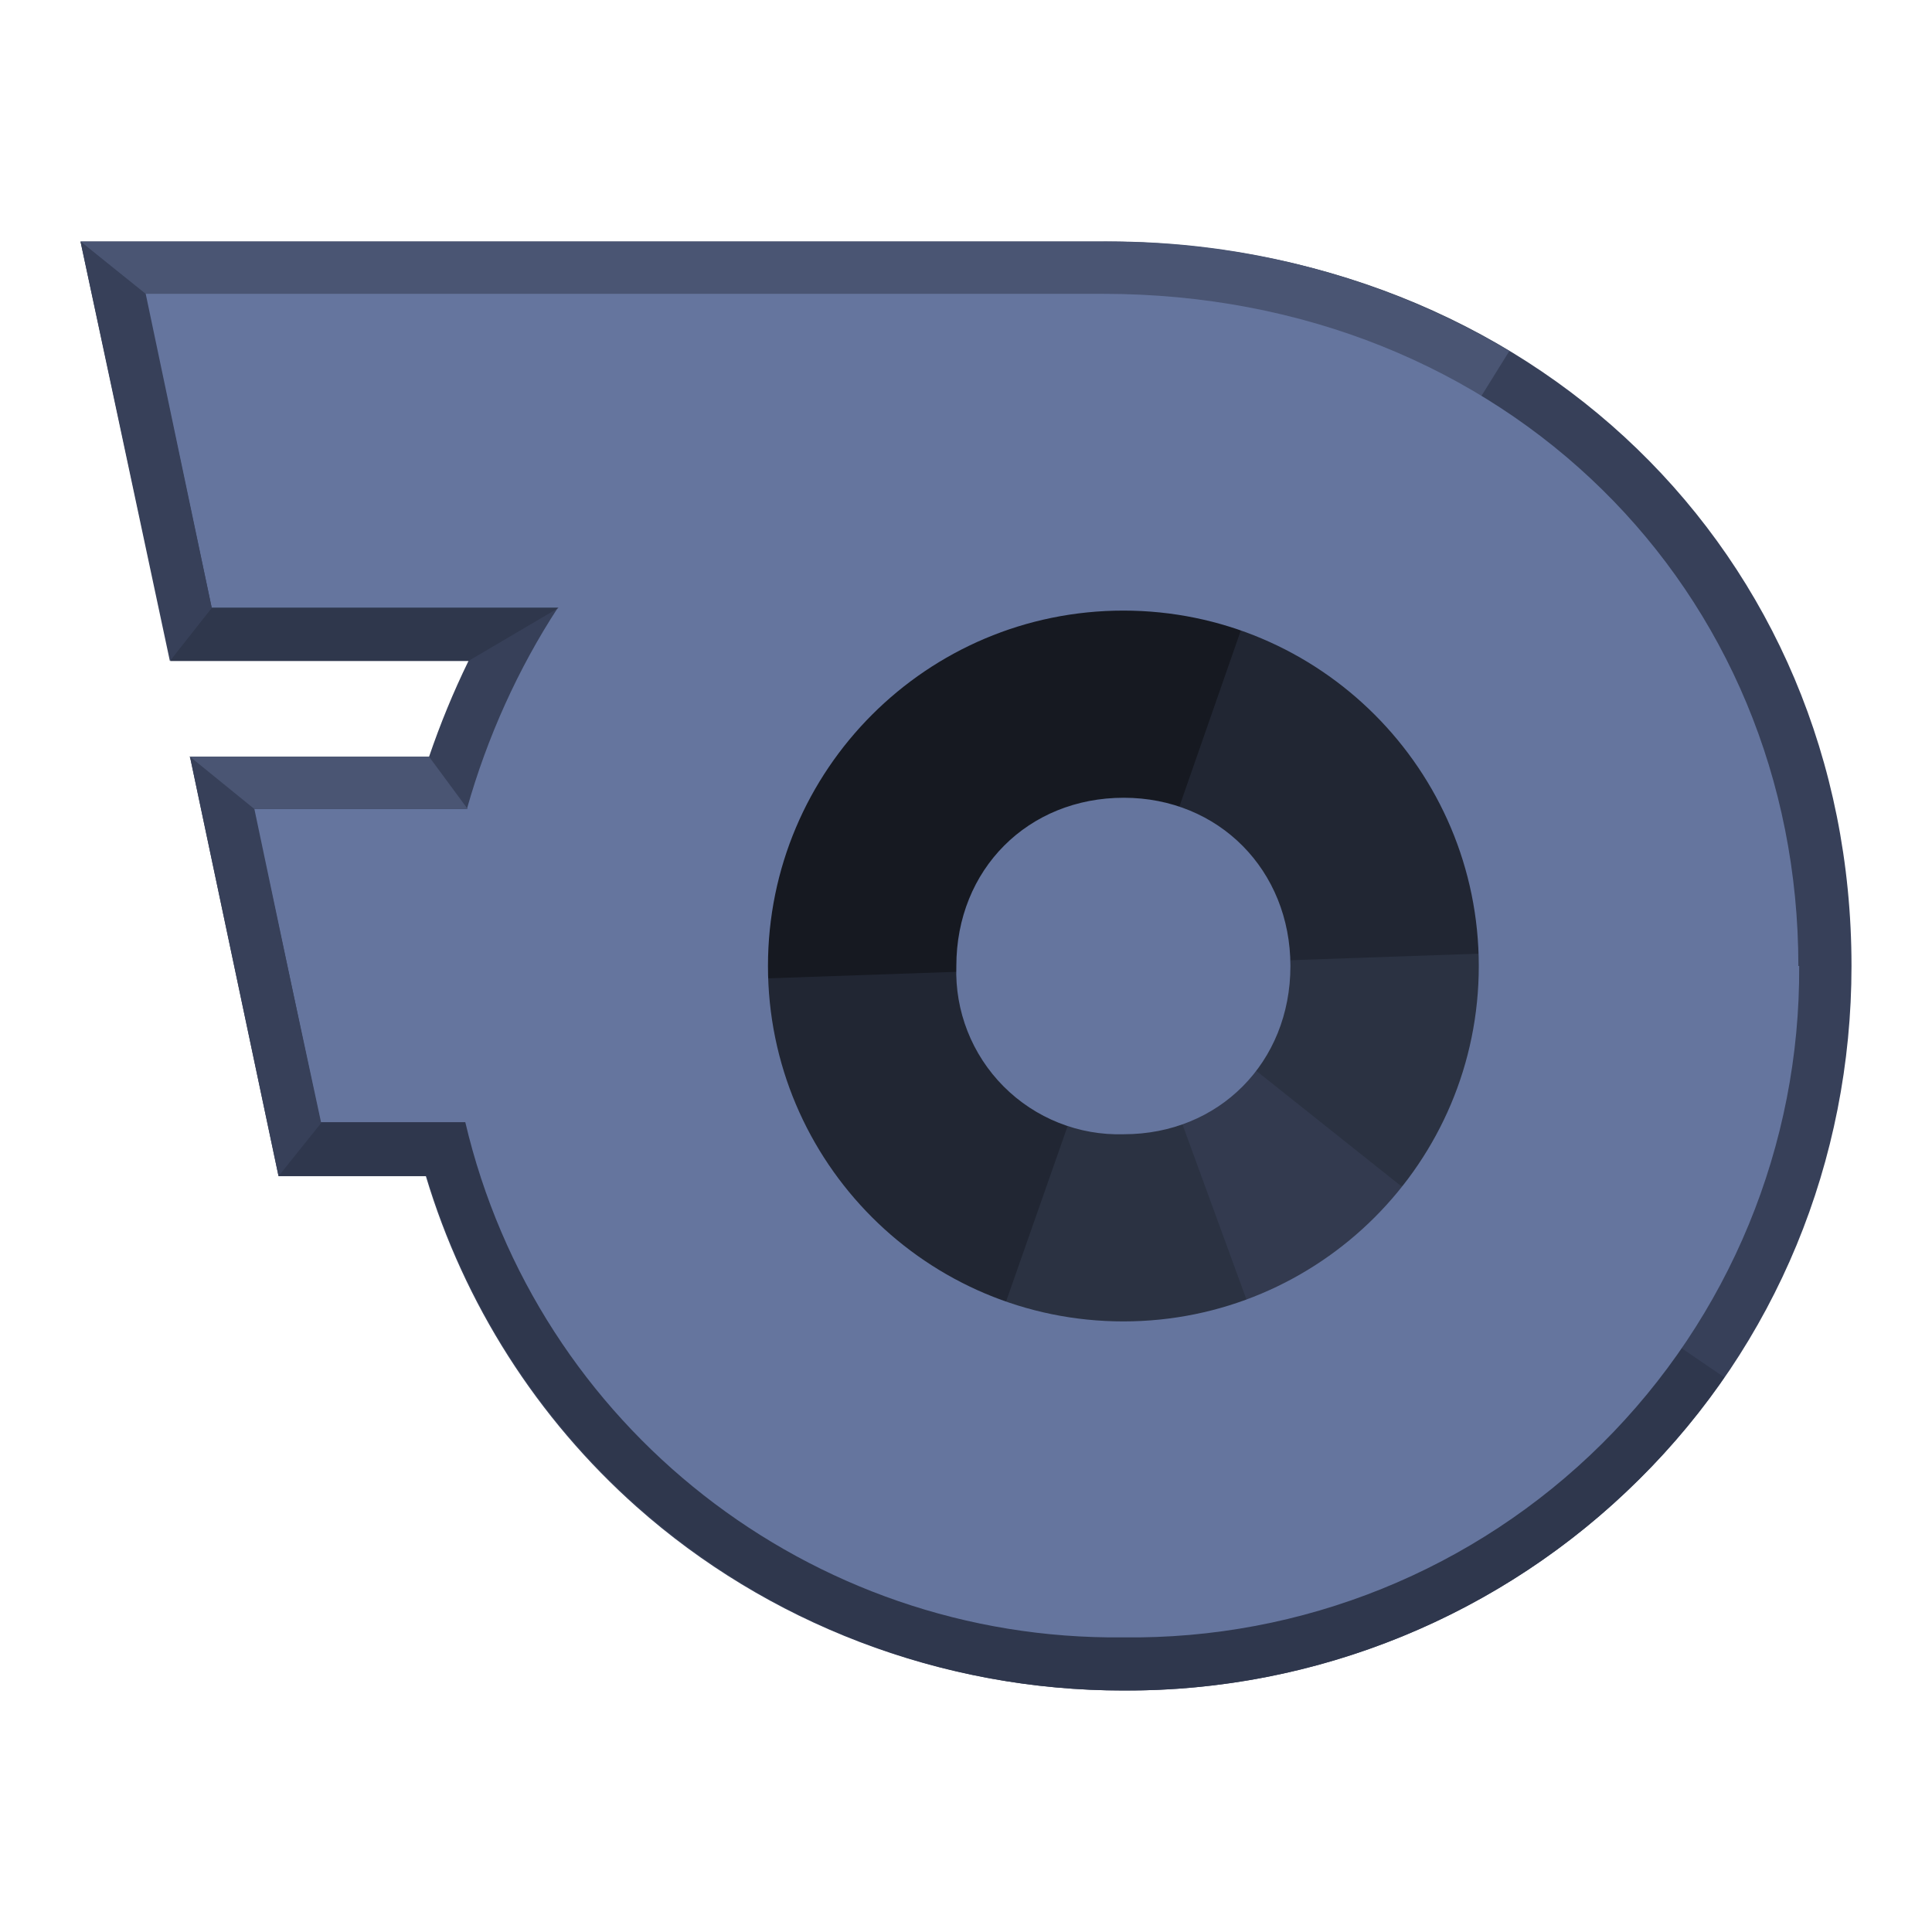
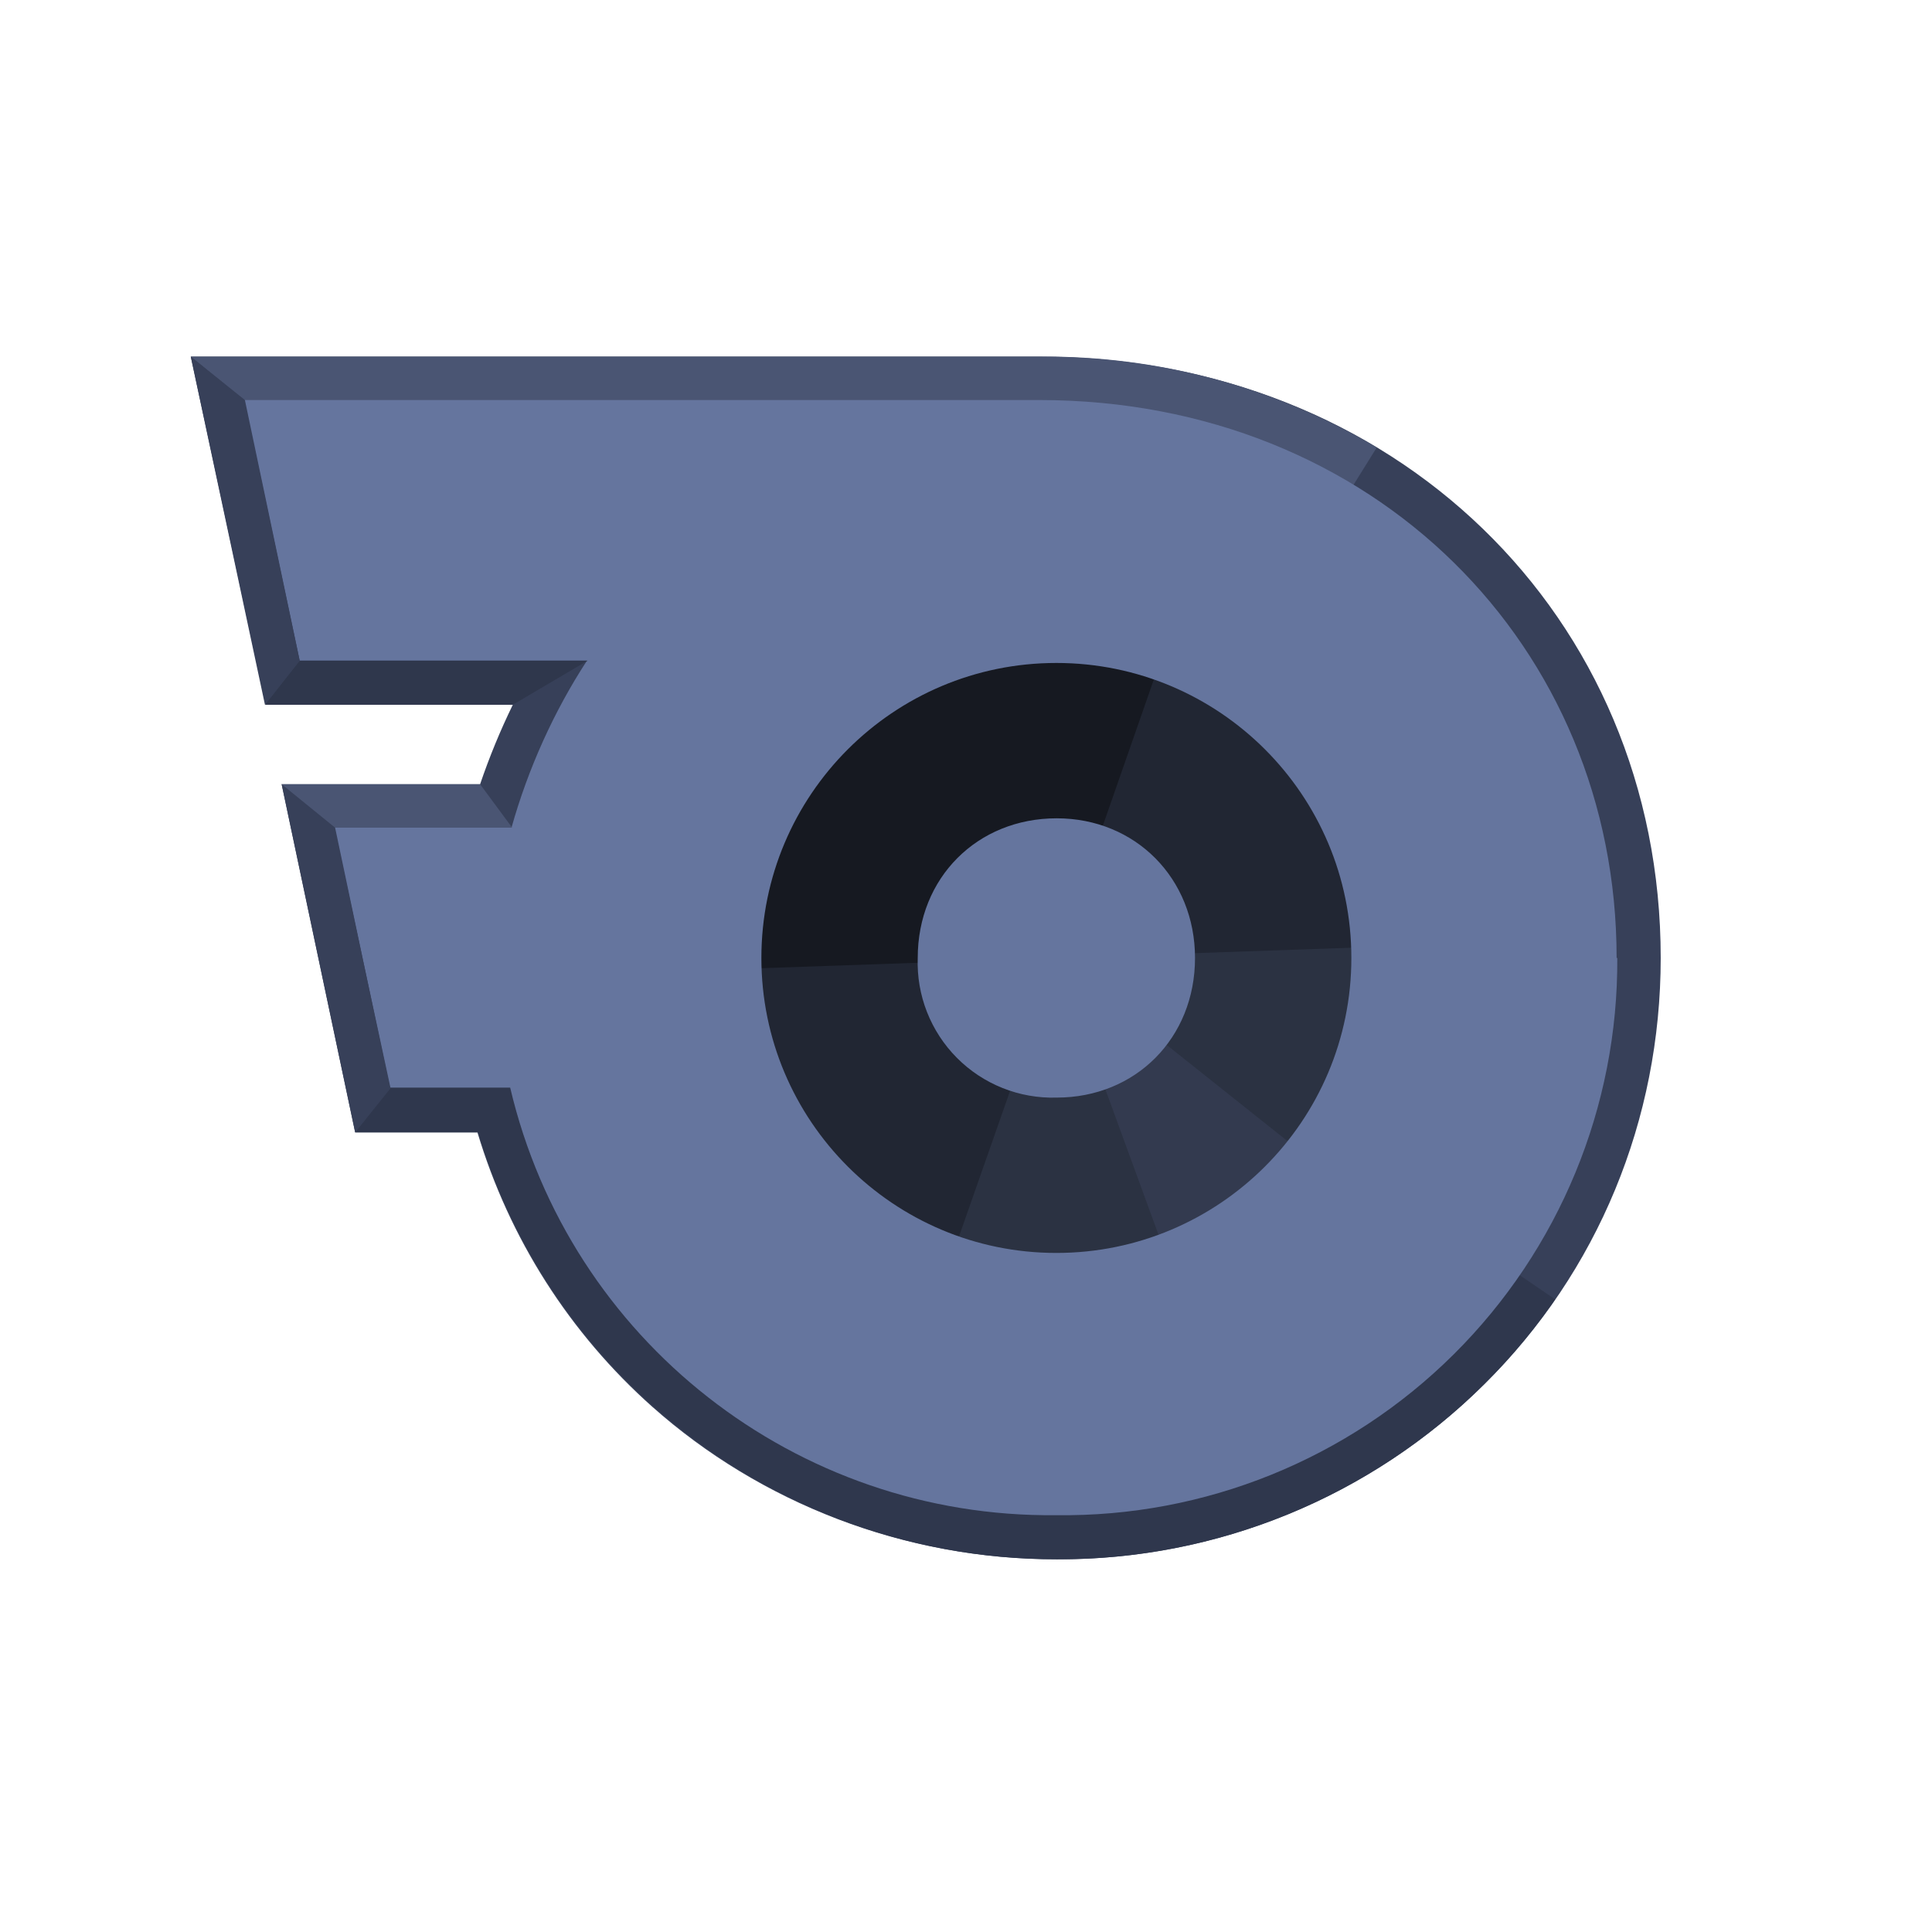
- <svg xmlns="http://www.w3.org/2000/svg" viewBox="0 0 24 24" width="140" height="140">
-   <svg x="0.0" y="0.0" width="24.0" height="24.0" viewBox="0 0 24 24" preserveAspectRatio="xMidYMid meet">
+ <svg xmlns="http://www.w3.org/2000/svg" width="140" height="140" viewBox="0 0 24 24" fill="none">
+   <g transform="translate(1.54, 1.94) scale(0.83)">
    <path fill="#374059" d="M23 12c0 2.42-.94 4.7-2.64 6.38a9.02 9.02 0 0 1-6.4 2.62c-2.3 0-4.44-.85-6.05-2.28a8.93 8.93 0 0 1-2.62-4.11H3.46L2.36 9.4h2.97c.14-.41.3-.8.49-1.19h-3.7L1 3h12.7C19 3 23 6.87 23 12Z" />
    <path fill="#4A5573" d="m17.5 6.37 1.25-2.01A9.71 9.71 0 0 0 13.71 3H1l4.12 3.37H17.5Z" />
    <path fill="#2F374D" d="m21.42 17.11-2.08-1.42-5.38 2.55-8.18-4.3h-1.8l-.52.67H5.3a8.93 8.93 0 0 0 2.62 4.1A9.07 9.07 0 0 0 13.96 21a9.02 9.02 0 0 0 7.46-3.89Z" />
    <path fill="#212633" d="M13.96 17.27A5.23 5.23 0 0 0 19.14 12c0-2.9-2.32-5.27-5.18-5.27A5.23 5.23 0 0 0 8.76 12c0 2.9 2.33 5.27 5.2 5.27Z" />
    <path fill="#161921" d="M15.69 7.04A5.23 5.23 0 0 0 8.77 12v.18l5.19-.18 1.73-4.96Z" />
    <path fill="#2B3242" d="m19.14 11.82-5.18.18-1.74 4.96A5.23 5.23 0 0 0 19.14 12v-.18Z" />
    <path fill="#333A4F" d="M17.4 14.73 13.97 12l1.52 4.16.73.58a5.21 5.21 0 0 0 1.52-1.13l-.32-.88Z" />
    <path fill="#65759E" d="M16.03 12c0 1.2-.89 2.09-2.07 2.09A2.02 2.02 0 0 1 11.88 12c0-1.2.89-2.09 2.08-2.09 1.18 0 2.07.9 2.07 2.09Zm6.32 0a8.29 8.29 0 0 1-8.4 8.34 8.3 8.3 0 0 1-8.17-6.4h-1.8l-.82-3.89H5.8c.25-.89.64-1.75 1.13-2.5h-4.3l-.83-3.9h11.9c5.02 0 8.64 3.7 8.64 8.35Zm-3.98 0a4.41 4.41 0 1 0-8.83 0 4.41 4.41 0 1 0 8.83 0Z" />
    <path fill="#374059" d="m2.35 9.4.8.65.84 3.9-.53.66-1.1-5.21Z" />
    <path fill="#4A5573" d="M2.35 9.4h2.98l.48.65H3.16l-.8-.65Z" />
    <path fill="#2F374C" d="m2.11 8.21.52-.66h4.31l-1.12.66h-3.7Z" />
    <path fill="#374059" d="m2.11 8.21.52-.66-.82-3.9L1 3l1.11 5.21Z" />
-   </svg>
+   </g>
</svg>
